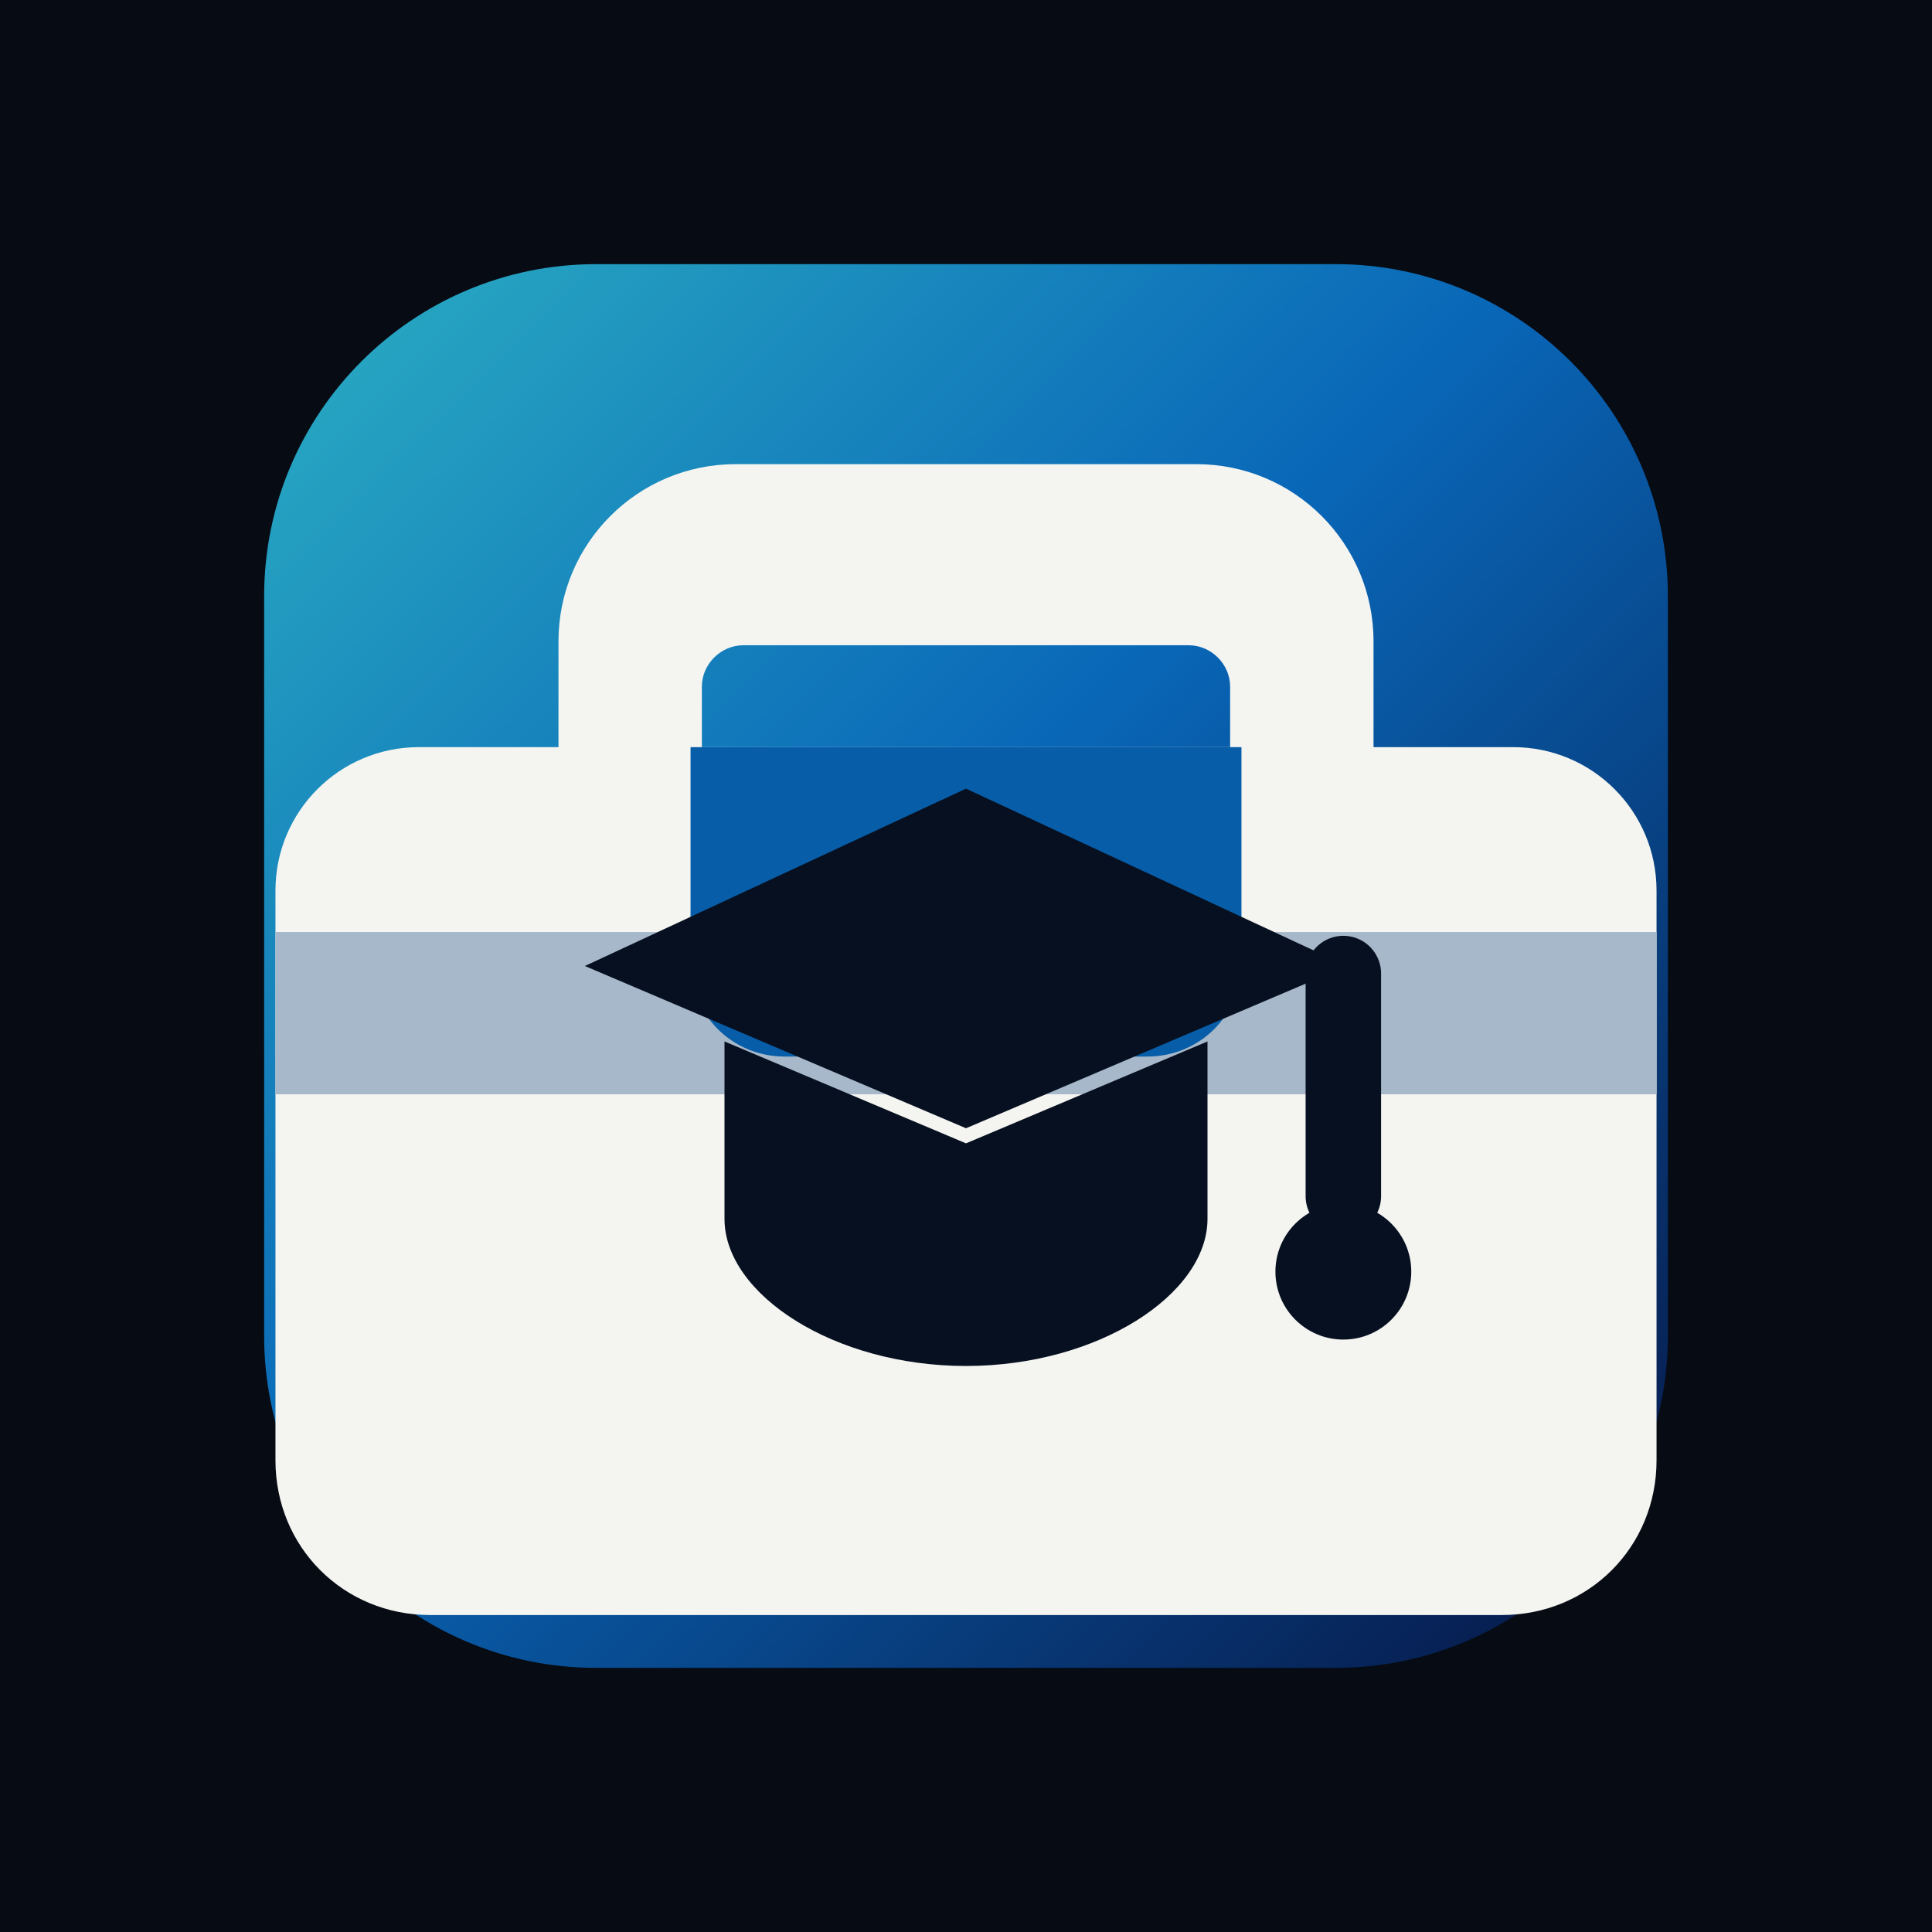
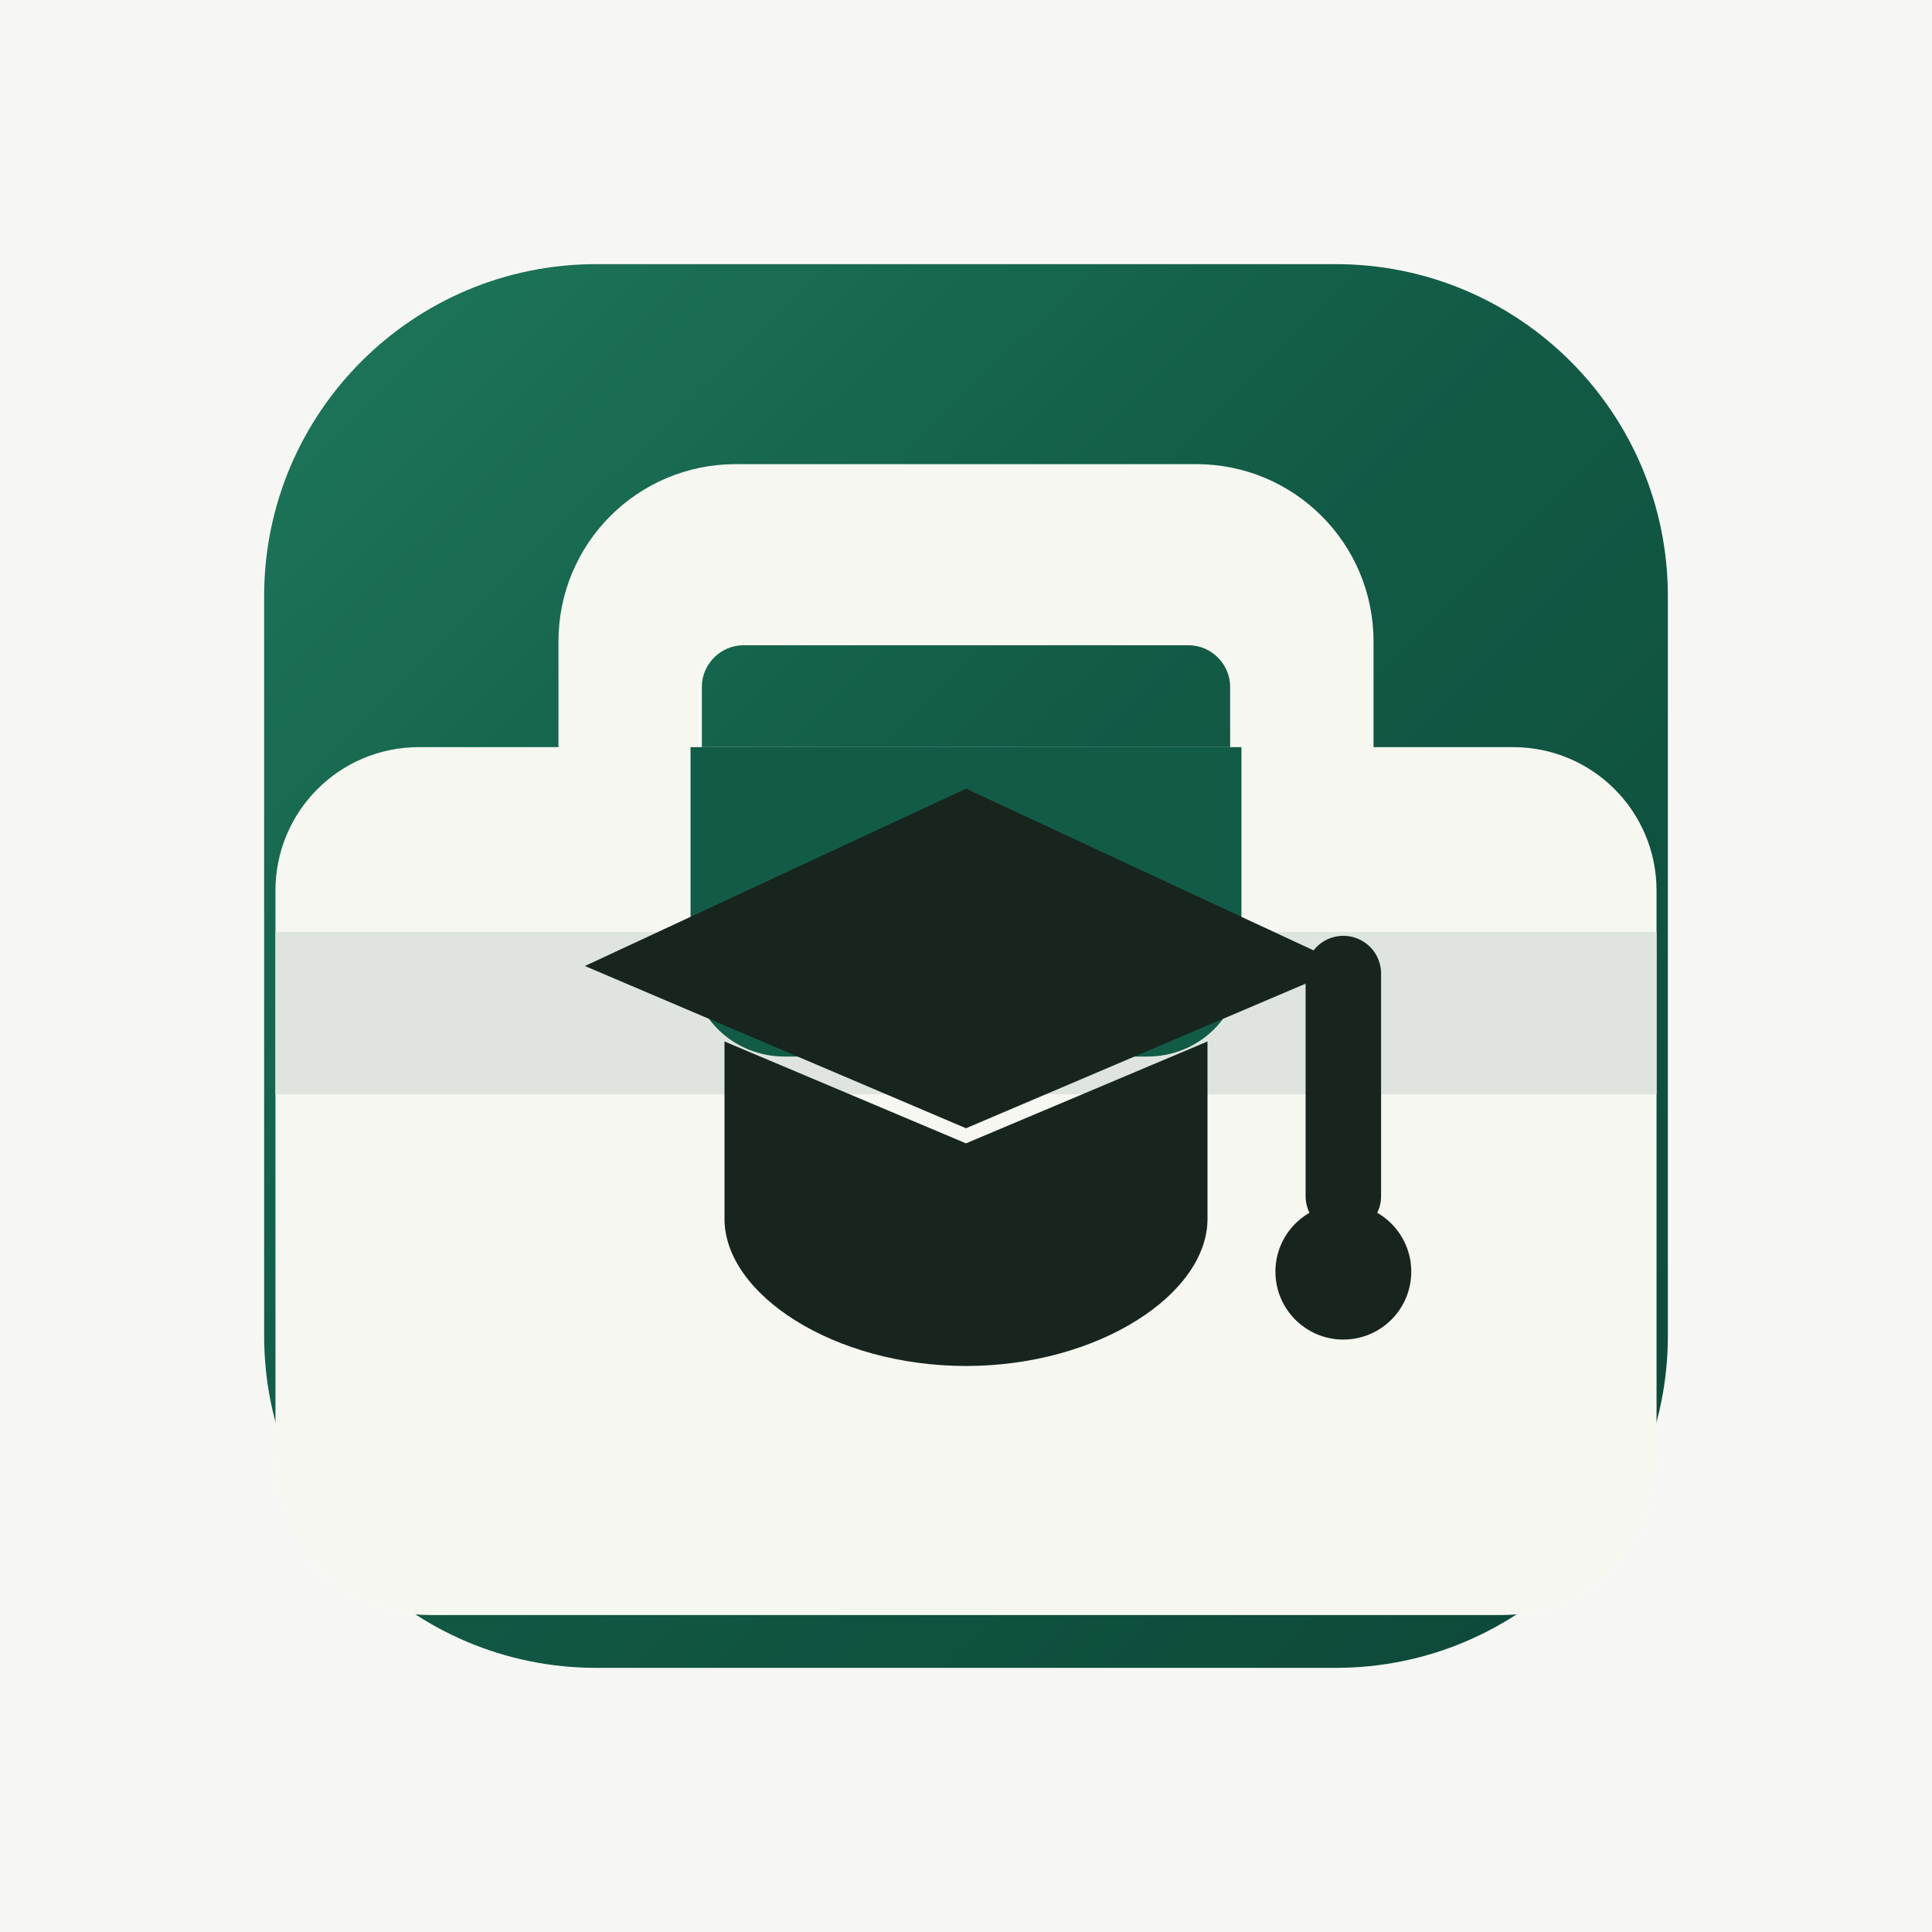
<svg xmlns="http://www.w3.org/2000/svg" width="512" height="512" viewBox="0 0 512 512">
  <defs>
    <linearGradient id="campustrader-mark-gradient" x1="80" y1="84" x2="432" y2="438" gradientUnits="userSpaceOnUse">
-       <stop offset="0" stop-color="#29a9c2" />
-       <stop offset=".44" stop-color="#0967b8" />
-       <stop offset="1" stop-color="#071747" />
+       <stop offset="0" stop-color="#1d7559" />
+       <stop offset=".44" stop-color="#125b47" />
+       <stop offset="1" stop-color="#0e4839" />
    </linearGradient>
    <clipPath id="campustrader-case-clip">
      <path d="M111 198H401c21 0 38 17 38 38v151c0 23-18 41-41 41H114c-23 0-41-18-41-41V236c0-21 17-38 38-38Z" />
    </clipPath>
  </defs>
-   <rect width="512" height="512" fill="#070b14" />
+   <rect width="512" height="512" fill="#f6f7f4" />
  <rect x="70" y="70" width="372" height="372" rx="88" fill="url(#campustrader-mark-gradient)" />
-   <path d="M148 207v-37c0-26 21-47 47-47h122c26 0 47 21 47 47v37h-38v-25c0-6-5-11-11-11H197c-6 0-11 5-11 11v25Z" fill="#f4f5f1" />
-   <path d="M111 198H401c21 0 38 17 38 38v151c0 23-18 41-41 41H114c-23 0-41-18-41-41V236c0-21 17-38 38-38Z" fill="#f4f5f1" />
+   <path d="M148 207v-37c0-26 21-47 47-47h122c26 0 47 21 47 47v37h-38v-25c0-6-5-11-11-11H197c-6 0-11 5-11 11v25Z" fill="#f7f7f1" />
+   <path d="M111 198H401c21 0 38 17 38 38v151c0 23-18 41-41 41H114c-23 0-41-18-41-41V236c0-21 17-38 38-38Z" fill="#f7f7f1" />
  <g clip-path="url(#campustrader-case-clip)">
-     <rect x="72" y="247" width="368" height="43" fill="#a6b8c9" />
-     <path d="M183 197h146v58c0 14-11 25-25 25h-96c-14 0-25-11-25-25Z" fill="#075da8" />
+     <rect x="72" y="247" width="368" height="43" fill="#dfe5de" />
+     <path d="M183 197h146v58c0 14-11 25-25 25h-96c-14 0-25-11-25-25Z" fill="#125b47" />
  </g>
-   <path d="m256 209 101 47-101 43-101-43Z" fill="#071020" />
-   <path d="M192 276 256 303l64-27v47c0 20-29 39-64 39s-64-19-64-39Z" fill="#071020" />
-   <path d="M356 258v59" stroke="#071020" stroke-width="20" stroke-linecap="round" />
-   <circle cx="356" cy="337" r="18" fill="#071020" />
+   <path d="m256 209 101 47-101 43-101-43Z" fill="#18251f" />
+   <path d="M192 276 256 303l64-27v47c0 20-29 39-64 39s-64-19-64-39Z" fill="#18251f" />
+   <path d="M356 258v59" stroke="#18251f" stroke-width="20" stroke-linecap="round" />
+   <circle cx="356" cy="337" r="18" fill="#18251f" />
</svg>
